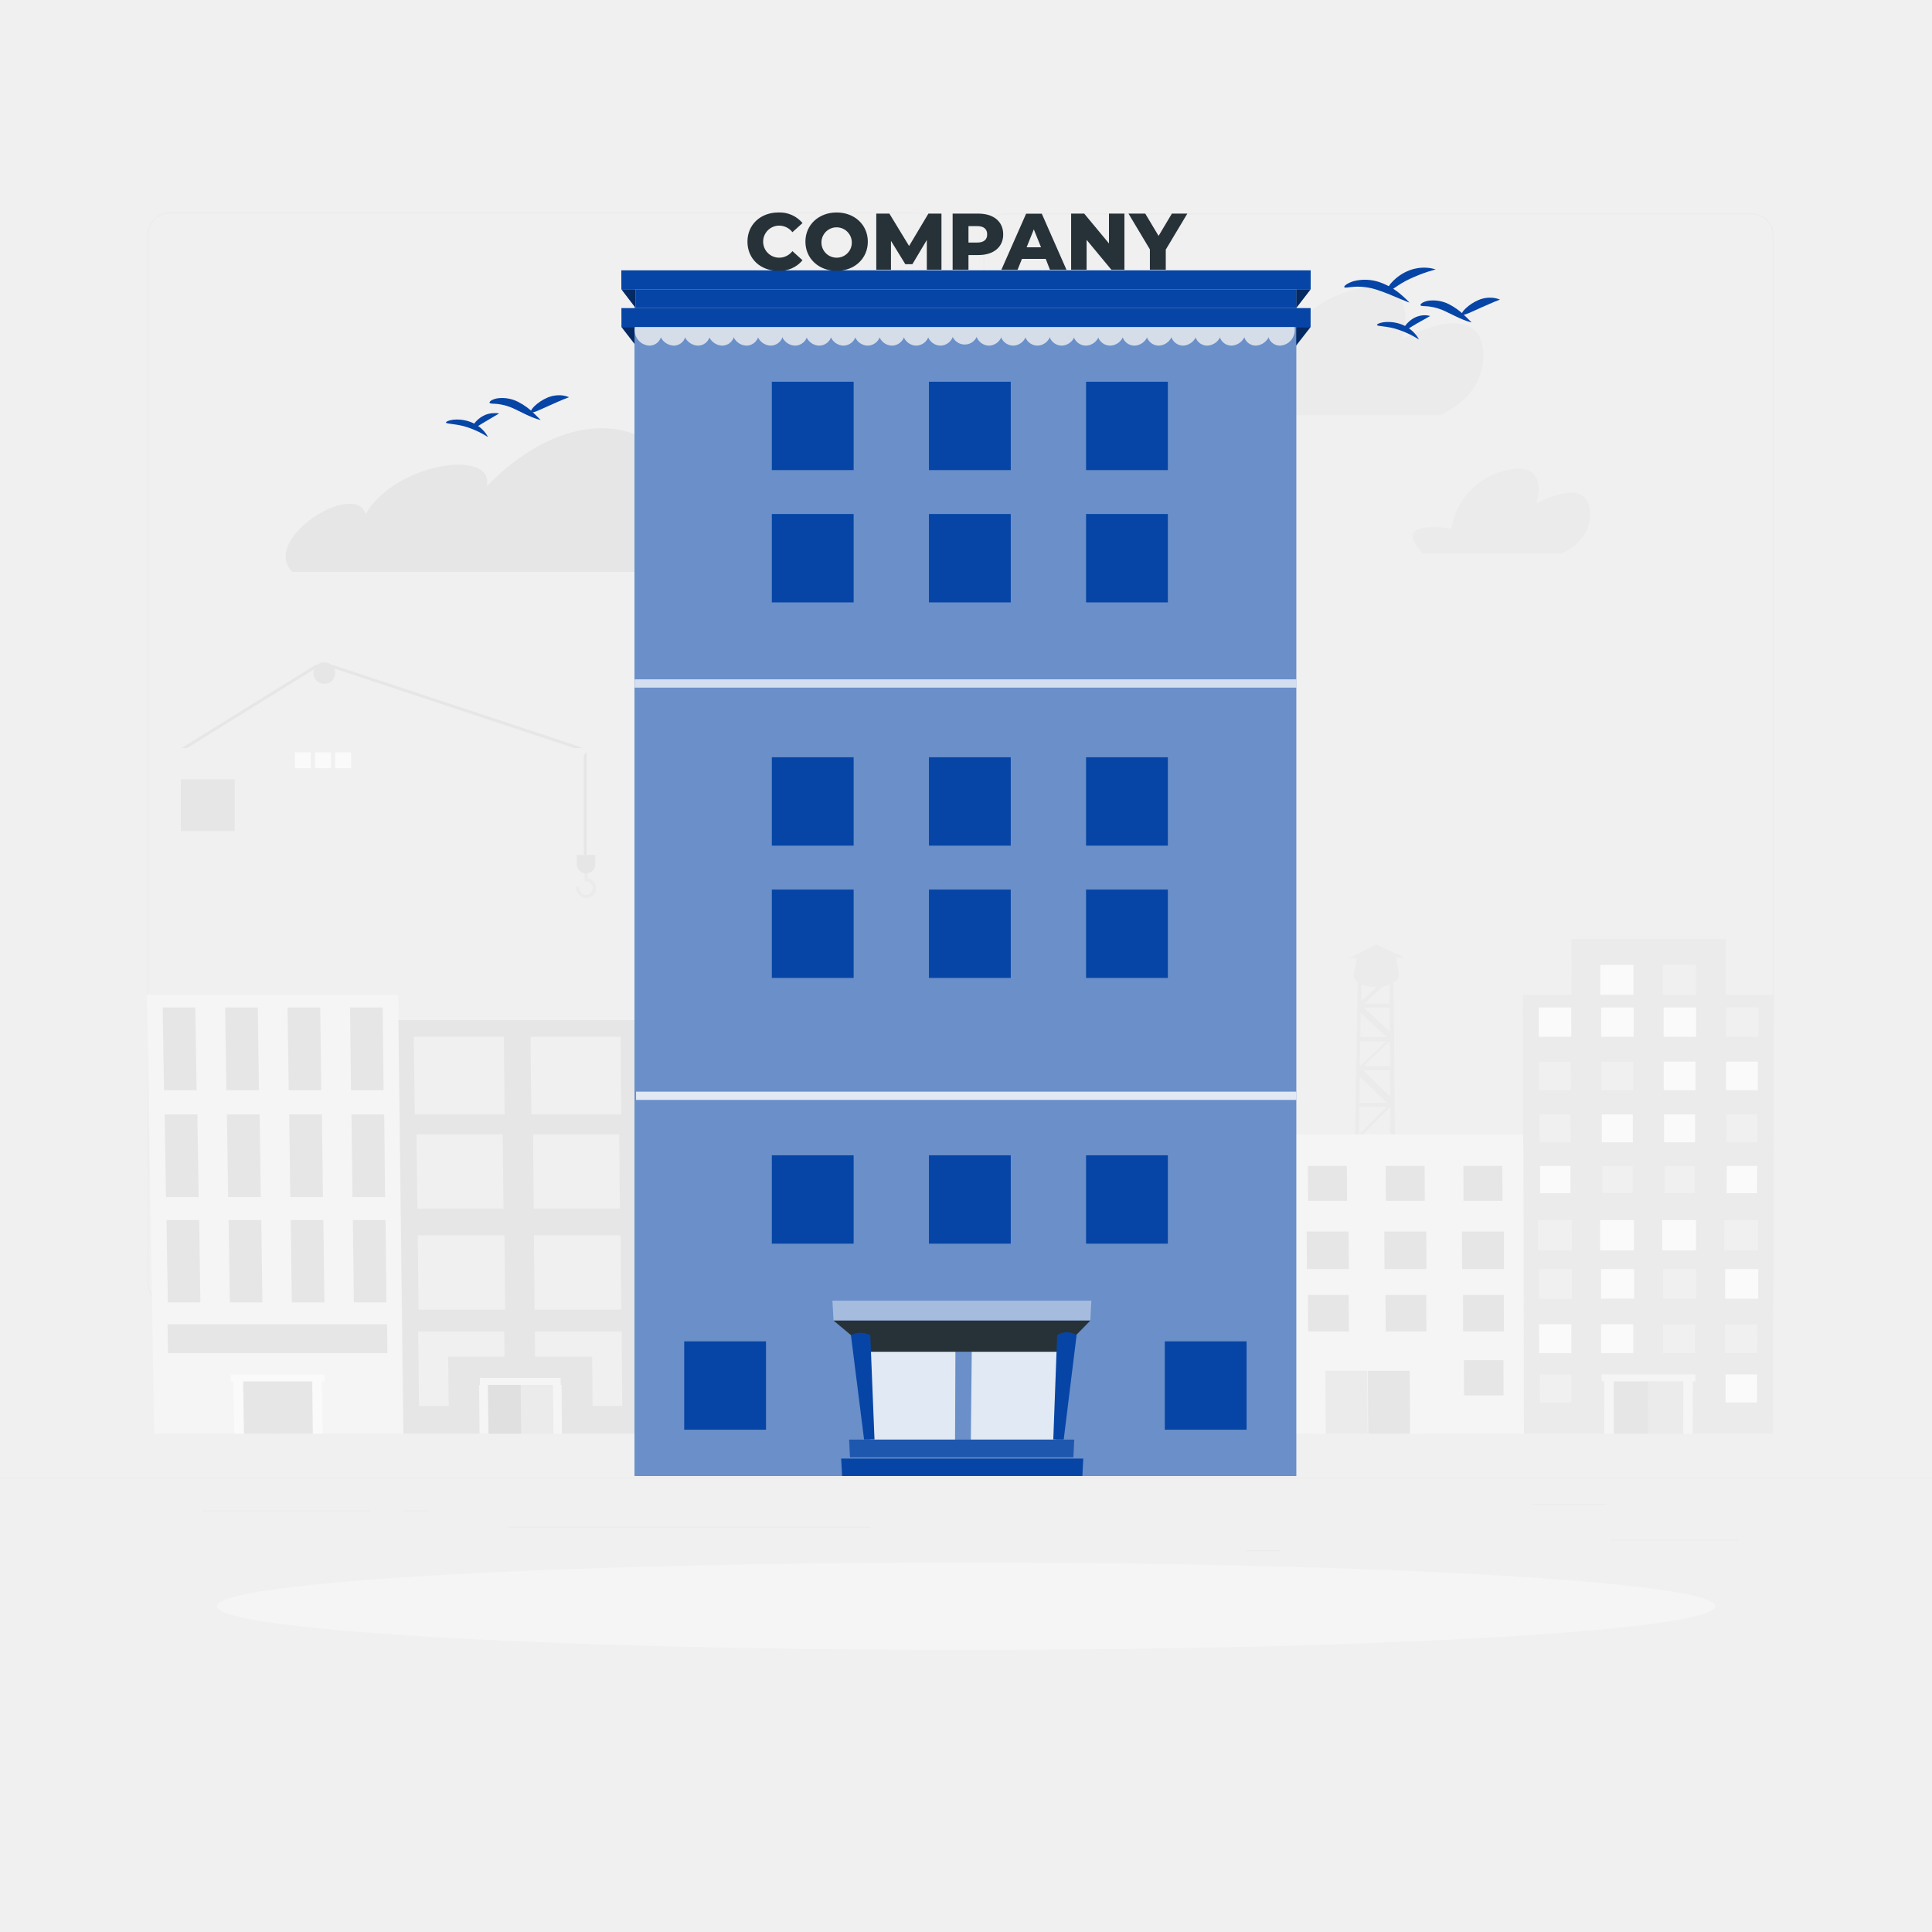
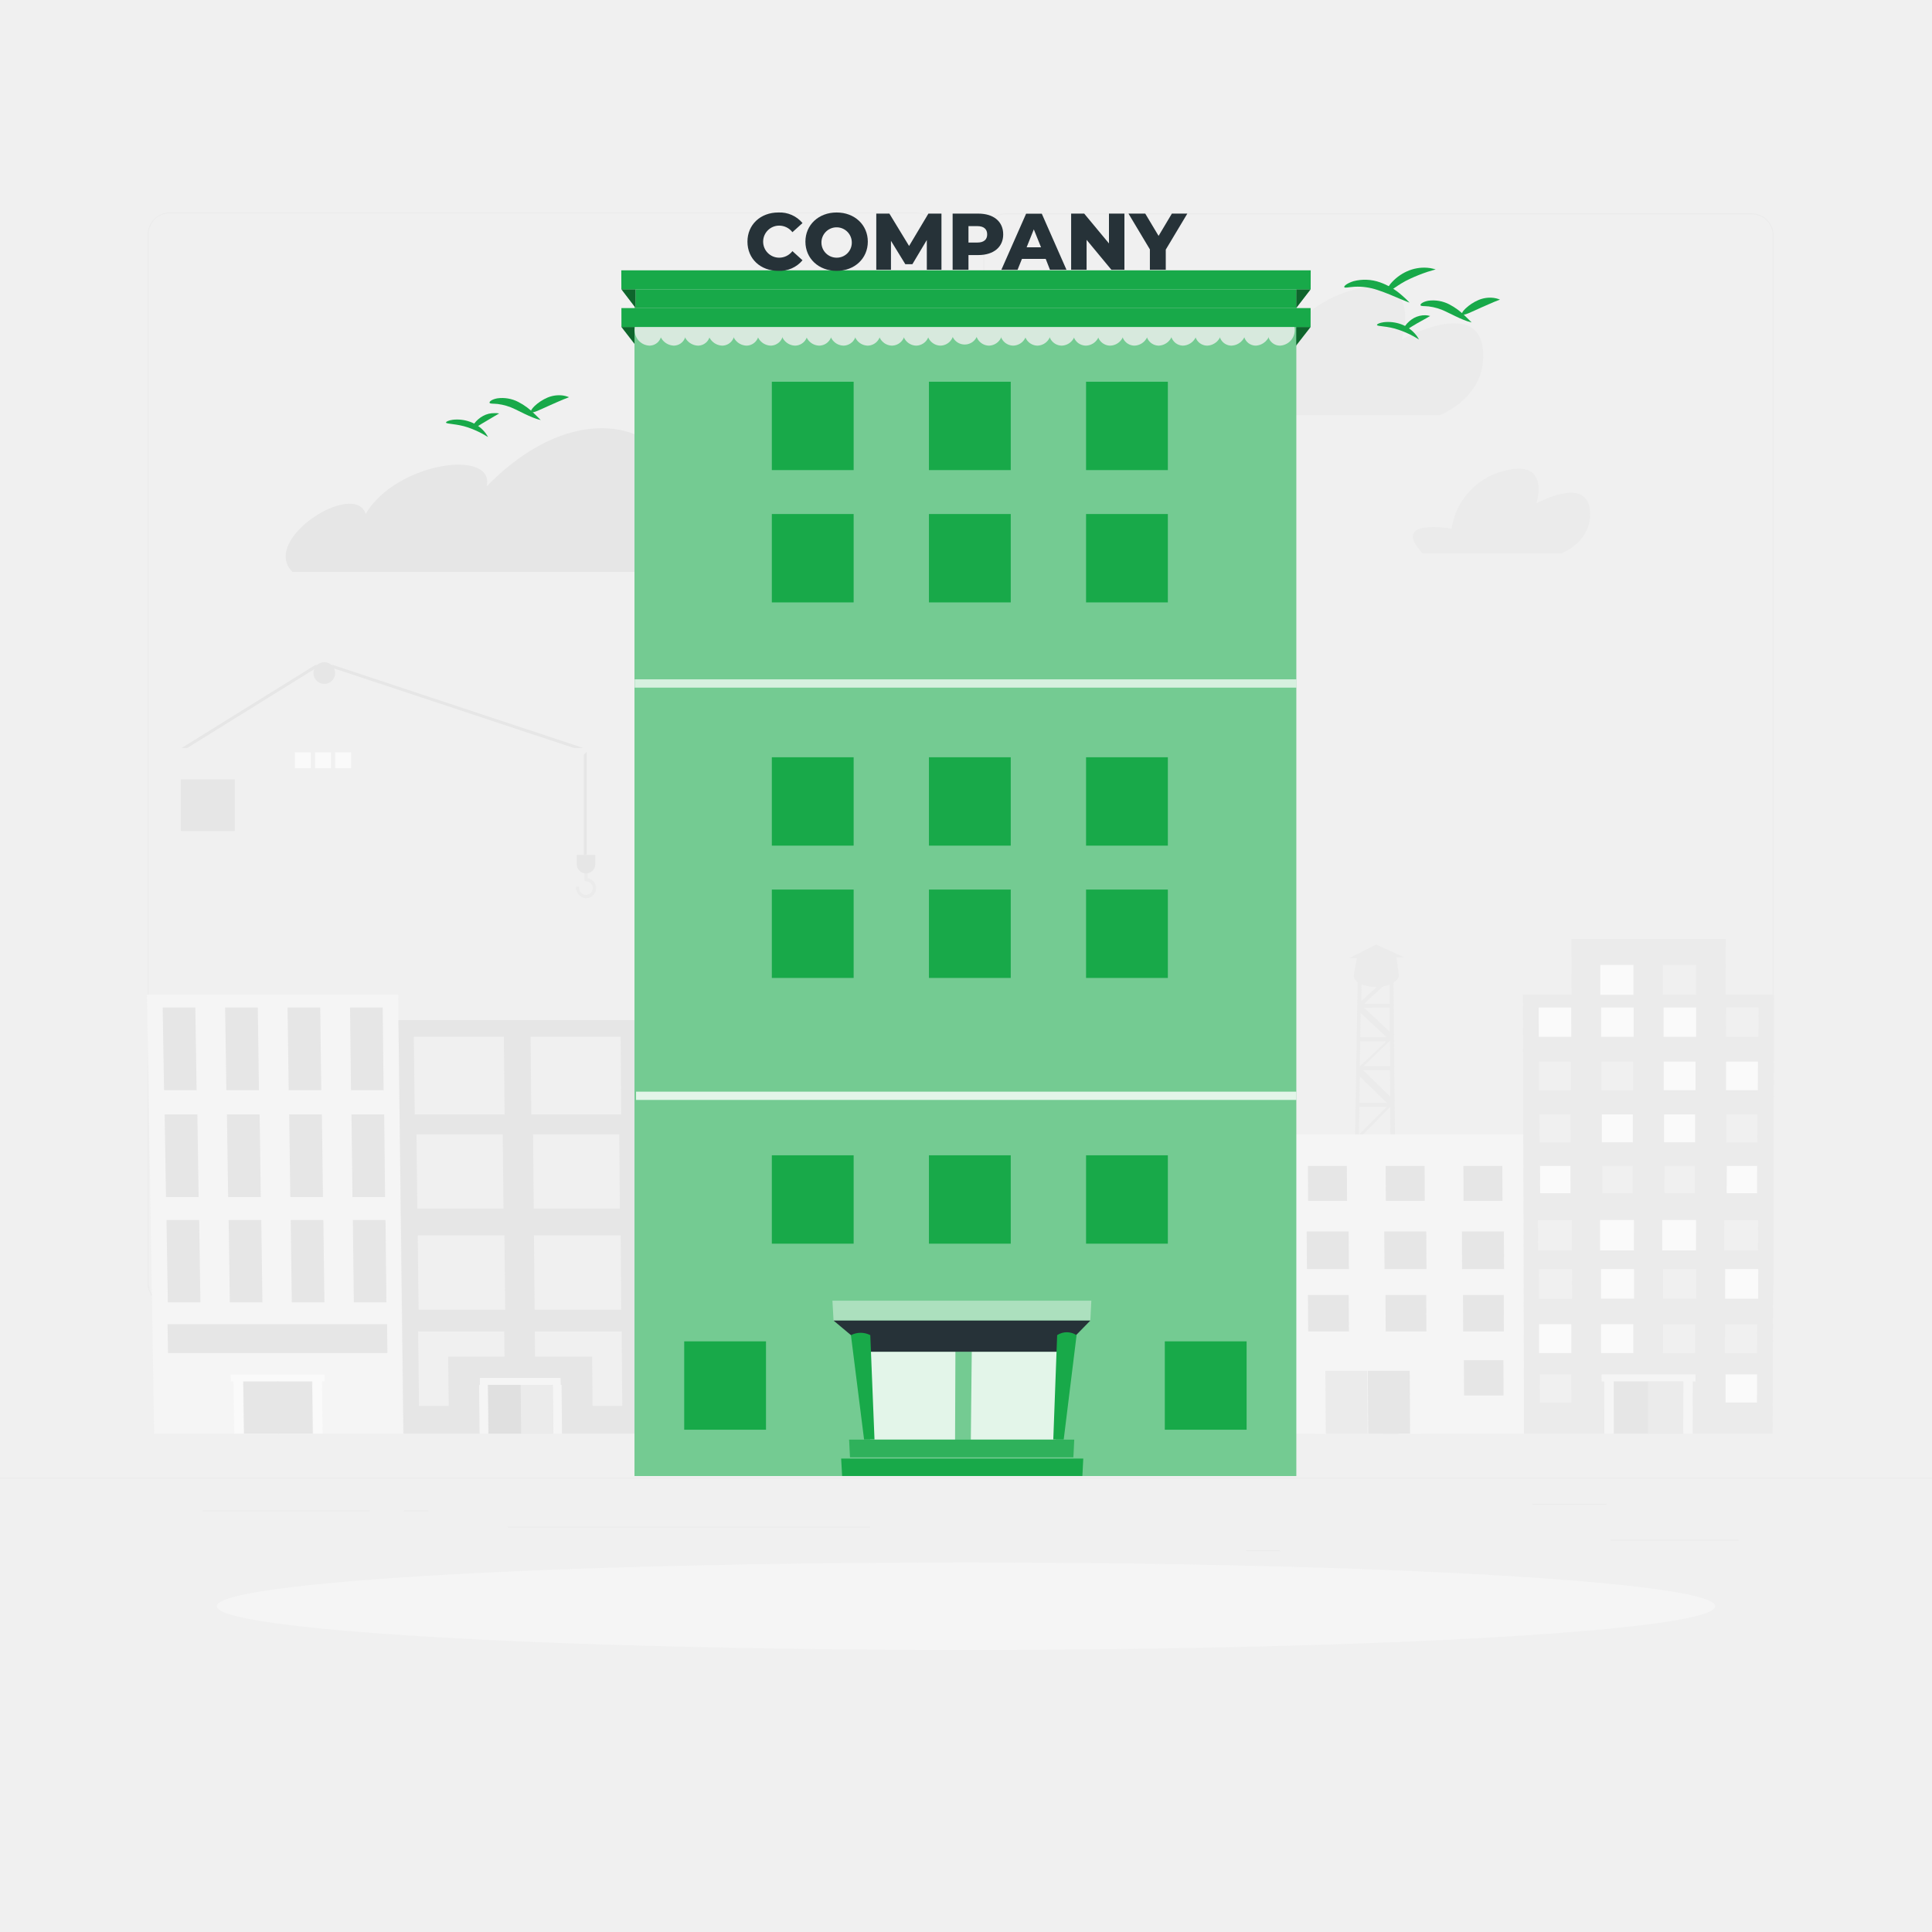
<svg xmlns="http://www.w3.org/2000/svg" viewBox="0 0 500 500">
  <g id="freepik--background-complete--inject-128">
    <rect x="416.78" y="398.49" width="33.12" height="0.25" style="fill:#ebebeb" />
    <rect x="322.53" y="401.21" width="8.69" height="0.25" style="fill:#ebebeb" />
    <rect x="396.59" y="389.21" width="19.19" height="0.25" style="fill:#ebebeb" />
    <rect x="52.46" y="390.89" width="43.19" height="0.25" style="fill:#ebebeb" />
    <rect x="104.56" y="390.89" width="6.33" height="0.25" style="fill:#ebebeb" />
    <rect x="131.47" y="395.11" width="93.68" height="0.25" style="fill:#ebebeb" />
    <path d="M237,337.8H43.91a5.71,5.71,0,0,1-5.7-5.71V60.66A5.71,5.71,0,0,1,43.91,55H237a5.71,5.71,0,0,1,5.71,5.71V332.09A5.71,5.71,0,0,1,237,337.8ZM43.91,55.2a5.46,5.46,0,0,0-5.45,5.46V332.09a5.46,5.46,0,0,0,5.45,5.46H237a5.47,5.47,0,0,0,5.46-5.46V60.66A5.47,5.47,0,0,0,237,55.2Z" style="fill:#ebebeb" />
    <path d="M453.31,338.06H260.21a5.72,5.72,0,0,1-5.71-5.71V60.92a5.72,5.72,0,0,1,5.71-5.71h193.1A5.71,5.71,0,0,1,459,60.92V332.35A5.71,5.71,0,0,1,453.31,338.06ZM260.21,55.46a5.47,5.47,0,0,0-5.46,5.46V332.35a5.47,5.47,0,0,0,5.46,5.46h193.1a5.47,5.47,0,0,0,5.46-5.46V60.92a5.47,5.47,0,0,0-5.46-5.46Z" style="fill:#ebebeb" />
    <rect y="382.4" width="500" height="0.25" style="fill:#ebebeb" />
    <path d="M75.66,148h90.69c11.62,0,14.42-16.26,3.45-20.08l-.43-.14c12.14-10.12-14.49-31.44-43.42-1.92,2.26-9.84-23.46-6.28-31.32,7.15C91.83,124.19,67.31,139.51,75.66,148Z" style="fill:#e6e6e6" />
    <path d="M318.23,107.45h54.38s12.75-4.8,11.1-17.52-20.9-2.12-20.9-2.12S368.64,70.06,350,75.1s-20.46,22.63-20.46,22.63S305.05,93.45,318.23,107.45Z" style="fill:#ebebeb" />
    <path d="M368.19,143.23h35.9s8.42-3.17,7.33-11.57-13.8-1.4-13.8-1.4,3.85-11.71-8.46-8.39a18.21,18.21,0,0,0-13.5,14.94S359.49,134,368.19,143.23Z" style="fill:#ebebeb" />
    <path d="M361.29,325.21l-.1-10.62V314l-.09-9.47v-.6l-.09-9v-.59l-.08-8.57v-.56l-.08-8.18v-.52l-.08-7.82v-.49l-.07-7.47v-.48l-.06-6.18a4.5,4.5,0,0,1-1,.47l0,5.22-6.62,0,5.34-4.89a10.75,10.75,0,0,1-1.67.2l-4.4,4,.08-4.72a3.68,3.68,0,0,1-1-.6l-.12,6.48v.48l-.12,7.47v.51l-.15,7.79V277l-.14,8.16v.56l-.15,8.57v.59l-.16,9v.61l-.17,9.46v.64l-.18,10.61L349.16,371l12.76.15Zm-1.33-2-7.69-8.31h7.64Zm-.12-9.3h-7.61l7.55-7.94Zm.08-11.67-7.32-7.5,7.28,0Zm-.09-8.53-7.24,0,7.2-7.21Zm-.05-9.93-7-6.81,6.94,0Zm0-7.87-6.92,0,6.86-6.58Zm-.12-15.15,0,6.23-6.67-6.2Zm-7.52,1.42,6.67,6.22-6.76,0Zm-.1,7.3,6.76,0L351.89,276Zm-.14,9.11,7,6.82-7.06,0Zm-.1,7.86,7.09,0-7.19,7.18Zm-.14,9.93,7.33,7.53h-7.43Zm-.07,8.54H359l-7.56,7.9Zm-.05,10.46,7.69,8.34h-7.81Z" style="fill:#ebebeb" />
    <path d="M360.53,252.94l-.51,0-.37-.34-3,2.8a11.79,11.79,0,0,0,1.66-.2l1.25-1.14v.77a4.88,4.88,0,0,0,1-.47Zm-9.26.06,0,1.12a4.43,4.43,0,0,0,1,.6l0-1.72Z" style="fill:#ebebeb" />
    <path d="M362,252.11a1.8,1.8,0,0,1-.53,1.52l-.36.34a4.83,4.83,0,0,1-.6.41,4.88,4.88,0,0,1-1,.47,6.74,6.74,0,0,1-1.25.37,11.79,11.79,0,0,1-1.66.2h-.75a9.13,9.13,0,0,1-3.57-.72,4.43,4.43,0,0,1-1-.6l-.09-.07-.33-.32a1.66,1.66,0,0,1-.48-1.47l.76-4.26-2,0,7-3.55,7.29,3.32-2.05,0Z" style="fill:#ebebeb" />
    <polygon points="394.12 257.45 394.39 371.02 402.63 371.02 450.53 371.02 458.77 371.02 459.13 257.45 394.12 257.45" style="fill:#ebebeb" />
    <polygon points="406.69 243 406.72 268.32 411.82 268.32 441.47 268.32 446.57 268.32 446.62 243 406.69 243" style="fill:#ebebeb" />
    <polygon points="406.64 268.32 398.22 268.32 398.21 260.74 406.63 260.74 406.64 268.32" style="fill:#fafafa" />
    <rect x="414.37" y="260.73" width="8.42" height="7.59" style="fill:#fafafa" />
    <rect x="430.53" y="260.73" width="8.42" height="7.59" style="fill:#fafafa" />
    <polygon points="455.1 268.32 446.68 268.32 446.7 260.74 455.12 260.74 455.1 268.32" style="fill:#f0f0f0" />
    <polygon points="406.53 282.15 398.31 282.15 398.29 274.75 406.52 274.75 406.53 282.15" style="fill:#f0f0f0" />
    <rect x="414.43" y="274.75" width="8.23" height="7.4" style="fill:#f0f0f0" />
    <rect x="430.57" y="274.75" width="8.23" height="7.4" style="fill:#fafafa" />
    <polygon points="454.92 282.15 446.69 282.15 446.71 274.75 454.94 274.75 454.92 282.15" style="fill:#fafafa" />
    <polygon points="406.46 295.63 398.43 295.63 398.41 288.41 406.45 288.41 406.46 295.63" style="fill:#f0f0f0" />
    <rect x="414.54" y="288.41" width="8.04" height="7.22" style="fill:#fafafa" />
    <rect x="430.65" y="288.41" width="8.04" height="7.22" style="fill:#fafafa" />
    <rect x="414.16" y="249.72" width="8.58" height="7.74" style="fill:#fafafa" />
    <rect x="430.33" y="249.72" width="8.59" height="7.74" style="fill:#f0f0f0" />
    <polygon points="454.79 295.63 446.76 295.63 446.77 288.41 454.81 288.41 454.79 295.63" style="fill:#f0f0f0" />
    <polygon points="406.44 308.8 398.59 308.8 398.57 301.75 406.43 301.75 406.44 308.8" style="fill:#fafafa" />
    <rect x="414.68" y="301.75" width="7.85" height="7.05" style="fill:#f0f0f0" />
    <polygon points="438.63 308.8 430.78 308.8 430.79 301.75 438.64 301.75 438.63 308.8" style="fill:#f0f0f0" />
    <polygon points="454.72 308.8 446.87 308.8 446.89 301.75 454.74 301.75 454.72 308.8" style="fill:#fafafa" />
    <polygon points="406.79 323.6 398.04 323.6 398.02 315.75 406.78 315.75 406.79 323.6" style="fill:#f0f0f0" />
    <polygon points="422.85 323.6 414.11 323.6 414.1 315.75 422.86 315.75 422.85 323.6" style="fill:#fafafa" />
    <polygon points="438.92 323.6 430.17 323.6 430.17 315.75 438.93 315.75 438.92 323.6" style="fill:#fafafa" />
    <polygon points="454.98 323.6 446.23 323.6 446.25 315.75 455 315.75 454.98 323.6" style="fill:#f0f0f0" />
    <polygon points="406.84 336.1 398.29 336.1 398.27 328.44 406.83 328.44 406.84 336.1" style="fill:#f0f0f0" />
    <rect x="414.34" y="328.44" width="8.55" height="7.66" style="fill:#fafafa" />
    <rect x="430.41" y="328.44" width="8.55" height="7.66" style="fill:#f0f0f0" />
    <polygon points="455.01 336.1 446.46 336.1 446.48 328.44 455.04 328.44 455.01 336.1" style="fill:#fafafa" />
    <polygon points="406.66 350.17 398.32 350.17 398.31 342.71 406.65 342.71 406.66 350.17" style="fill:#fafafa" />
    <rect x="414.35" y="342.71" width="8.34" height="7.46" style="fill:#fafafa" />
    <rect x="430.38" y="342.71" width="8.34" height="7.46" style="fill:#f0f0f0" />
    <polygon points="454.74 350.17 446.41 350.17 446.42 342.71 454.76 342.71 454.74 350.17" style="fill:#f0f0f0" />
    <polygon points="406.66 362.96 398.52 362.96 398.51 355.69 406.65 355.69 406.66 362.96" style="fill:#f0f0f0" />
    <polygon points="454.71 362.96 446.58 362.96 446.59 355.69 454.73 355.69 454.71 362.96" style="fill:#fafafa" />
    <polygon points="438.76 355.69 414.46 355.69 414.51 357.52 415.18 357.52 415.19 371.02 417.62 371.02 417.61 357.52 435.65 357.52 435.63 371.02 438.06 371.02 438.08 357.52 438.81 357.52 438.76 355.69" style="fill:#f5f5f5" />
    <polygon points="426.73 371.02 417.73 371.02 417.73 357.52 426.74 357.52 426.73 371.02" style="fill:#e6e6e6" />
    <polygon points="435.52 371.02 426.51 371.02 426.52 357.52 435.54 357.52 435.52 371.02" style="fill:#ebebeb" />
    <polygon points="394.21 293.58 394.39 371.02 384.06 371.02 324 371.02 313.66 371.02 312.92 293.58 394.21 293.58" style="fill:#f5f5f5" />
    <polygon points="378.76 310.79 388.84 310.79 388.81 301.75 378.73 301.75 378.76 310.79" style="fill:#e6e6e6" />
    <polygon points="358.65 310.79 368.73 310.79 368.69 301.75 358.6 301.75 358.65 310.79" style="fill:#e6e6e6" />
    <polygon points="338.54 310.79 348.62 310.79 348.56 301.75 338.48 301.75 338.54 310.79" style="fill:#e6e6e6" />
    <polygon points="318.43 310.79 328.51 310.79 328.43 301.75 318.35 301.75 318.43 310.79" style="fill:#e6e6e6" />
    <polygon points="378.38 328.44 389.24 328.44 389.21 318.71 378.34 318.71 378.38 328.44" style="fill:#e6e6e6" />
    <polygon points="358.31 328.44 369.17 328.44 369.12 318.71 358.25 318.71 358.31 328.44" style="fill:#e6e6e6" />
    <polygon points="338.23 328.44 349.09 328.44 349.03 318.71 338.16 318.71 338.23 328.44" style="fill:#e6e6e6" />
    <polygon points="318.16 328.44 329.02 328.44 328.94 318.71 318.07 318.71 318.16 328.44" style="fill:#e6e6e6" />
    <polygon points="378.66 344.58 389.2 344.58 389.18 335.15 378.63 335.15 378.66 344.58" style="fill:#e6e6e6" />
    <polygon points="358.61 344.58 369.15 344.58 369.11 335.15 358.56 335.15 358.61 344.58" style="fill:#e6e6e6" />
    <polygon points="338.56 344.58 349.1 344.58 349.04 335.15 338.49 335.15 338.56 344.58" style="fill:#e6e6e6" />
    <polygon points="318.5 344.58 329.04 344.58 328.97 335.15 318.42 335.15 318.5 344.58" style="fill:#e6e6e6" />
    <polygon points="378.89 361.15 389.11 361.15 389.09 352.01 378.85 352.01 378.89 361.15" style="fill:#e6e6e6" />
    <polygon points="318.81 361.15 329.04 361.15 328.96 352.01 318.73 352.01 318.81 361.15" style="fill:#e6e6e6" />
    <polygon points="338.08 352.01 369.71 352.01 369.72 354.77 367.7 354.77 367.78 371.02 364.85 371.02 364.77 354.77 343.07 354.77 343.18 371.02 340.26 371.02 340.14 354.77 338.11 354.77 338.08 352.01" style="fill:#f5f5f5" />
    <polygon points="354.09 371.02 364.92 371.02 364.84 354.77 353.99 354.77 354.09 371.02" style="fill:#e6e6e6" />
    <polygon points="343.11 371.02 353.94 371.02 353.85 354.77 343 354.77 343.11 371.02" style="fill:#ebebeb" />
    <path d="M152.1,227.29v-3.64a.44.44,0,0,0-.87,0v4a.46.46,0,0,0,.43.44,1.75,1.75,0,1,1-1.75,1.74c0-.55-.92-.55-.87,0,.22,2.17,2.75,3.6,4.47,1.86A2.62,2.62,0,0,0,152.1,227.29Z" style="fill:#ebebeb" />
    <path d="M88,201.12V209l-8.31-8.31-.41.41H78.7v75H89.16v-75Zm-8.14,57.22,7.32,7.32H79.86Zm0-18.61,7.32,7.32H79.86Zm0-18.6,7.32,7.32H79.86Zm0-18.61,7.32,7.33H79.86ZM87.18,211l-7.32,7.33V211Zm.82.82v7.33H80.68Zm-.82,17.79-7.32,7.32v-7.32Zm.82.82v7.32H80.68Zm-.82,17.78-7.32,7.33v-7.33ZM88,249v7.33H80.68Zm-.82,17.79-7.32,7.32v-7.32ZM80.68,275,88,267.64V275ZM88,264.84l-7.32-7.32H88Zm0-18.61-7.32-7.32H88Zm0-18.6-7.32-7.32H88Z" style="fill:#f0f0f0" />
    <path d="M79.86,176.42V191H81v-5.57l6,6,.41-.41H88V176.42ZM86,177.58l-5,5v-5Zm.82,12-5-5h5Zm-5-6.15,5-5v5Z" style="fill:#f0f0f0" />
    <rect x="46.81" y="201.12" width="13.95" height="13.95" style="fill:#e6e6e6" />
    <polygon points="151.85 221.25 151.07 221.25 151.07 194.43 86.1 172.88 81.81 172.88 47.02 194.47 46.61 193.82 81.58 172.11 86.23 172.11 86.29 172.13 151.85 193.87 151.85 221.25" style="fill:#e6e6e6" />
    <path d="M143.9,201.73h.8l8.16-8.16H46.23v8.13H143.9Zm1.16-7h5l-5,5Zm-97.67,5.81v-5l5,5Zm5.82-.82-5-5h5Zm1.16-5h5l-5,5Zm5.82,5.81h-5l5-5Zm1.16,0v-5l5,5Zm5.81-.82-5-5h5Zm1.16-5h5l-5,5Zm5.82,5.81h-5l5-5Zm1.16,0v-5l5,5Zm5.82-.82-5-5h5Zm1.16-5h5l-5,5Zm5.81,5.81h-5l5-5Zm1.16,0v-5l5,5Zm5.82-.82-5-5h5Zm1.16-5h5l-5,5Zm5.81,5.81h-5l5-5Zm1.16,0v-5l5,5Zm5.82-.82-5-5h5Zm1.16-5h5l-5,5Zm5.82,5.81h-5l5-5Zm1.16,0v-5l5,5Zm5.81-.82-5-5h5Zm1.16-5h5l-5,5Zm5.82,5.81h-5l5-5Zm1.16-5.81h5l-5,5Zm5.82,5.81h-5l5-5Zm1.16,0v-5l5,5Zm.82-5.81h5v5Z" style="fill:#f0f0f0" />
    <path d="M94.32,204.29H72.86l.79-9a4.71,4.71,0,0,1,4.7-4.31H88.57a4.73,4.73,0,0,1,4.69,4.18Z" style="fill:#f0f0f0" />
    <rect x="76.32" y="194.7" width="4.12" height="4.12" style="fill:#fafafa" />
    <rect x="81.53" y="194.7" width="4.12" height="4.12" style="fill:#fafafa" />
    <rect x="86.74" y="194.7" width="4.12" height="4.12" style="fill:#fafafa" />
    <path d="M86.74,174.19a2.81,2.81,0,1,1-2.81-2.81A2.81,2.81,0,0,1,86.74,174.19Z" style="fill:#e6e6e6" />
    <path d="M151.66,226.05h0a2.4,2.4,0,0,1-2.4-2.4v-2.4h4.8v2.4A2.4,2.4,0,0,1,151.66,226.05Z" style="fill:#e6e6e6" />
    <polygon points="38.04 257.45 39.9 371.02 48.15 371.02 96.05 371.02 104.29 371.02 103.06 257.45 38.04 257.45" style="fill:#f5f5f5" />
    <polygon points="42.1 260.74 42.33 274.56 42.39 278.35 42.45 282.15 50.88 282.15 50.82 278.35 50.77 274.56 50.55 260.74 42.1 260.74" style="fill:#e6e6e6" />
    <polygon points="58.26 260.74 58.47 274.56 58.52 278.35 58.58 282.15 67.01 282.15 66.96 278.35 66.91 274.56 66.72 260.74 58.26 260.74" style="fill:#e6e6e6" />
    <polygon points="74.42 260.74 74.61 274.56 74.66 278.35 74.71 282.15 83.14 282.15 83.1 278.35 83.05 274.56 82.88 260.74 74.42 260.74" style="fill:#e6e6e6" />
    <polygon points="90.59 260.74 90.75 274.56 90.82 280.42 90.84 282.15 99.28 282.15 99.26 280.42 99.19 274.56 99.04 260.74 90.59 260.74" style="fill:#e6e6e6" />
    <polygon points="42.61 288.41 42.84 302.22 42.9 306.01 42.96 309.8 51.4 309.8 51.35 306.01 51.29 302.22 51.08 288.41 42.61 288.41" style="fill:#e6e6e6" />
    <polygon points="58.73 288.41 58.93 302.22 59.01 307.56 59.04 309.8 67.49 309.8 67.46 307.56 67.39 302.22 67.19 288.41 58.73 288.41" style="fill:#e6e6e6" />
    <polygon points="74.84 288.41 75.03 302.22 75.08 306.01 75.13 309.8 83.58 309.8 83.53 306.01 83.48 302.22 83.31 288.41 74.84 288.41" style="fill:#e6e6e6" />
    <polygon points="90.96 288.41 91.13 302.22 91.17 306.01 91.22 309.8 99.66 309.8 99.62 306.01 99.58 302.22 99.43 288.41 90.96 288.41" style="fill:#e6e6e6" />
    <polygon points="43.09 315.75 43.31 329.5 43.38 333.28 43.44 337.05 51.87 337.05 51.81 333.28 51.75 329.5 51.55 315.75 43.09 315.75" style="fill:#e6e6e6" />
    <polygon points="59.17 315.75 59.37 329.5 59.42 333.28 59.48 337.05 67.91 337.05 67.86 333.28 67.81 329.5 67.62 315.75 59.17 315.75" style="fill:#e6e6e6" />
    <polygon points="75.24 315.75 75.42 329.5 75.47 333.28 75.52 337.05 83.96 337.05 83.91 333.28 83.86 329.5 83.69 315.75 75.24 315.75" style="fill:#e6e6e6" />
    <polygon points="91.32 315.75 91.48 329.5 91.54 334.72 91.57 337.05 100 337.05 99.98 334.72 99.92 329.5 99.77 315.75 91.32 315.75" style="fill:#e6e6e6" />
    <polygon points="96 342.71 91.83 342.71 84.02 342.71 75.67 342.71 67.86 342.71 59.52 342.71 43.36 342.71 43.48 350.17 59.63 350.17 67.96 350.17 75.77 350.17 84.11 350.17 91.92 350.17 96.09 350.17 100.26 350.17 100.18 342.71 96 342.71" style="fill:#e6e6e6" />
    <polygon points="84.01 355.69 59.71 355.69 59.69 357.52 60.42 357.52 60.62 371.02 63.05 371.02 62.85 357.52 80.89 357.52 81.06 371.02 83.48 371.02 83.32 357.52 83.99 357.52 84.01 355.69" style="fill:#fafafa" />
    <polygon points="72.16 371.02 63.16 371.02 62.96 357.52 71.98 357.52 72.16 371.02" style="fill:#e6e6e6" />
    <polygon points="80.94 371.02 71.94 371.02 71.76 357.52 80.77 357.52 80.94 371.02" style="fill:#e6e6e6" />
    <polygon points="164.38 264 165.11 371.02 157.34 371.02 112.21 371.02 104.44 371.02 103.11 264 164.38 264" style="fill:#e6e6e6" />
    <polygon points="142.74 344.58 146.05 344.58 160.9 344.58 160.92 348.01 160.94 351.44 161.04 363.86 153.35 363.86 153.25 351.09 145.75 351.09 142.79 351.09 138.47 351.09 138.41 344.58 142.74 344.58" style="fill:#f0f0f0" />
    <polygon points="113.44 344.58 116.4 344.58 130.5 344.58 130.57 351.09 115.98 351.09 116.13 363.86 108.44 363.86 108.3 351.44 108.24 346.48 108.21 344.58 113.44 344.58" style="fill:#f0f0f0" />
    <polygon points="124.18 356.6 145.09 356.6 145.11 358.43 145.34 358.43 145.44 371.02 143.18 371.02 143.07 358.43 126.25 358.43 126.38 371.02 124.12 371.02 123.98 358.43 124.2 358.43 124.18 356.6" style="fill:#f5f5f5" />
    <polygon points="134.69 371.02 143.09 371.02 142.98 358.43 134.57 358.43 134.69 371.02" style="fill:#ebebeb" />
    <polygon points="126.47 371.02 134.87 371.02 134.75 358.43 126.34 358.43 126.47 371.02" style="fill:#e0e0e0" />
    <polygon points="137.31 268.32 160.62 268.32 160.76 288.41 137.5 288.41 137.31 268.32" style="fill:#f0f0f0" />
    <polygon points="107.09 268.32 130.4 268.32 130.59 288.41 107.33 288.41 107.09 268.32" style="fill:#f0f0f0" />
    <polygon points="137.96 293.58 160.27 293.58 160.42 312.78 138.13 312.78 137.96 293.58" style="fill:#f0f0f0" />
    <polygon points="107.79 293.58 130.1 293.58 130.3 312.78 108.01 312.78 107.79 293.58" style="fill:#f0f0f0" />
    <polygon points="138.19 319.69 160.63 319.69 160.77 338.94 138.36 338.94 138.19 319.69" style="fill:#f0f0f0" />
    <polygon points="108.11 319.69 130.55 319.69 130.74 338.94 108.33 338.94 108.11 319.69" style="fill:#f0f0f0" />
  </g>
  <g id="freepik--Shadow--inject-128">
    <ellipse id="freepik--path--inject-128" cx="250" cy="415.69" rx="193.89" ry="11.32" style="fill:#f5f5f5" />
  </g>
  <g id="freepik--Company--inject-128">
-     <polygon points="160.83 84.62 164.56 89.44 335.42 89.44 339.18 84.62 160.83 84.62" style="fill:#0645A5" />
+     <polygon points="160.83 84.62 164.56 89.44 335.42 89.44 339.18 84.62 160.83 84.62" style="fill:#18A949" />
    <g style="opacity:0.4">
      <polygon points="160.83 84.62 164.56 89.44 335.42 89.44 339.18 84.62 160.83 84.62" />
    </g>
-     <rect x="164.21" y="78.41" width="171.25" height="303.58" style="fill:#0645A5" />
+     <rect x="164.21" y="78.41" width="171.25" height="303.58" style="fill:#18A949" />
    <g style="opacity:0.4">
      <rect x="164.21" y="78.41" width="171.25" height="303.58" style="fill:#fff" />
    </g>
    <g style="opacity:0.8">
      <path d="M171.15,85.88a3.11,3.11,0,0,1-3.06,3.57,4,4,0,0,1-3.82-3.57,3.12,3.12,0,0,1,3.07-3.6A4,4,0,0,1,171.15,85.88Z" style="fill:#f0f0f0" />
      <path d="M177.46,85.88a3.14,3.14,0,0,1-3.1,3.57,4,4,0,0,1-3.78-3.57,3.14,3.14,0,0,1,3.09-3.6A4,4,0,0,1,177.46,85.88Z" style="fill:#f0f0f0" />
      <path d="M183.76,85.88a3.16,3.16,0,0,1-3.12,3.57,3.92,3.92,0,0,1-3.76-3.57,3.17,3.17,0,0,1,3.12-3.6A3.92,3.92,0,0,1,183.76,85.88Z" style="fill:#f0f0f0" />
      <path d="M190.06,85.88a3.2,3.2,0,0,1-3.15,3.57,3.89,3.89,0,0,1-3.73-3.57,3.21,3.21,0,0,1,3.16-3.6A3.88,3.88,0,0,1,190.06,85.88Z" style="fill:#f0f0f0" />
      <path d="M196.37,85.88a3.23,3.23,0,0,1-3.18,3.57,3.85,3.85,0,0,1-3.7-3.57,3.23,3.23,0,0,1,3.18-3.6A3.84,3.84,0,0,1,196.37,85.88Z" style="fill:#f0f0f0" />
      <path d="M202.67,85.88a3.26,3.26,0,0,1-3.21,3.57,3.81,3.81,0,0,1-3.67-3.57,3.26,3.26,0,0,1,3.21-3.6A3.8,3.8,0,0,1,202.67,85.88Z" style="fill:#f0f0f0" />
      <path d="M209,85.88a3.29,3.29,0,0,1-3.24,3.57,3.77,3.77,0,0,1-3.64-3.57,3.28,3.28,0,0,1,3.23-3.6A3.78,3.78,0,0,1,209,85.88Z" style="fill:#f0f0f0" />
      <path d="M215.28,85.88A3.32,3.32,0,0,1,212,89.45a3.73,3.73,0,0,1-3.61-3.57,3.32,3.32,0,0,1,3.26-3.6A3.74,3.74,0,0,1,215.28,85.88Z" style="fill:#f0f0f0" />
      <path d="M221.58,85.88a3.35,3.35,0,0,1-3.29,3.57,3.7,3.7,0,0,1-3.59-3.57,3.35,3.35,0,0,1,3.3-3.6A3.69,3.69,0,0,1,221.58,85.88Z" style="fill:#f0f0f0" />
      <path d="M227.89,85.88a3.39,3.39,0,0,1-3.33,3.57A3.65,3.65,0,0,1,221,85.88a3.38,3.38,0,0,1,3.32-3.6A3.66,3.66,0,0,1,227.89,85.88Z" style="fill:#f0f0f0" />
      <path d="M234.19,85.88a3.42,3.42,0,0,1-3.35,3.57,3.63,3.63,0,0,1-3.53-3.57,3.41,3.41,0,0,1,3.35-3.6A3.62,3.62,0,0,1,234.19,85.88Z" style="fill:#f0f0f0" />
      <path d="M240.49,85.88a3.45,3.45,0,0,1-3.38,3.57,3.6,3.6,0,0,1-3.5-3.57,3.45,3.45,0,0,1,3.38-3.6A3.58,3.58,0,0,1,240.49,85.88Z" style="fill:#f0f0f0" />
      <path d="M246.8,85.88a3.48,3.48,0,0,1-3.41,3.57,3.55,3.55,0,0,1-3.47-3.57,3.48,3.48,0,0,1,3.41-3.6A3.56,3.56,0,0,1,246.8,85.88Z" style="fill:#f0f0f0" />
      <path d="M253.1,85.88a3.44,3.44,0,1,1-3.44-3.6A3.51,3.51,0,0,1,253.1,85.88Z" style="fill:#f0f0f0" />
      <path d="M259.4,85.88a3.54,3.54,0,0,1-3.46,3.57,3.48,3.48,0,0,1-3.41-3.57,3.54,3.54,0,0,1,3.46-3.6A3.48,3.48,0,0,1,259.4,85.88Z" style="fill:#f0f0f0" />
      <path d="M265.71,85.88a3.58,3.58,0,0,1-3.5,3.57,3.45,3.45,0,0,1-3.38-3.57,3.58,3.58,0,0,1,3.49-3.6A3.46,3.46,0,0,1,265.71,85.88Z" style="fill:#f0f0f0" />
      <path d="M272,85.88a3.62,3.62,0,0,1-3.52,3.57,3.43,3.43,0,0,1-3.36-3.57,3.62,3.62,0,0,1,3.53-3.6A3.42,3.42,0,0,1,272,85.88Z" style="fill:#f0f0f0" />
      <path d="M278.32,85.88a3.66,3.66,0,0,1-3.56,3.57,3.38,3.38,0,0,1-3.32-3.57,3.65,3.65,0,0,1,3.55-3.6A3.39,3.39,0,0,1,278.32,85.88Z" style="fill:#f0f0f0" />
      <path d="M284.62,85.88A3.7,3.7,0,0,1,281,89.45a3.36,3.36,0,0,1-3.3-3.57,3.69,3.69,0,0,1,3.58-3.6A3.35,3.35,0,0,1,284.62,85.88Z" style="fill:#f0f0f0" />
      <path d="M290.92,85.88a3.72,3.72,0,0,1-3.6,3.57A3.33,3.33,0,0,1,284,85.88a3.73,3.73,0,0,1,3.61-3.6A3.32,3.32,0,0,1,290.92,85.88Z" style="fill:#f0f0f0" />
      <path d="M297.23,85.88a3.77,3.77,0,0,1-3.64,3.57,3.29,3.29,0,0,1-3.24-3.57,3.76,3.76,0,0,1,3.64-3.6A3.3,3.3,0,0,1,297.23,85.88Z" style="fill:#f0f0f0" />
      <path d="M303.53,85.88a3.8,3.8,0,0,1-3.66,3.57,3.27,3.27,0,0,1-3.22-3.57,3.8,3.8,0,0,1,3.67-3.6A3.26,3.26,0,0,1,303.53,85.88Z" style="fill:#f0f0f0" />
      <path d="M309.83,85.88a3.83,3.83,0,0,1-3.69,3.57A3.24,3.24,0,0,1,303,85.88a3.84,3.84,0,0,1,3.7-3.6A3.23,3.23,0,0,1,309.83,85.88Z" style="fill:#f0f0f0" />
      <path d="M316.14,85.88a3.88,3.88,0,0,1-3.72,3.57,3.2,3.2,0,0,1-3.16-3.57,3.87,3.87,0,0,1,3.72-3.6A3.21,3.21,0,0,1,316.14,85.88Z" style="fill:#f0f0f0" />
      <path d="M322.44,85.88a3.92,3.92,0,0,1-3.75,3.57,3.18,3.18,0,0,1-3.13-3.57,3.92,3.92,0,0,1,3.75-3.6A3.18,3.18,0,0,1,322.44,85.88Z" style="fill:#f0f0f0" />
      <path d="M328.75,85.88A4,4,0,0,1,325,89.45a3.14,3.14,0,0,1-3.1-3.57,4,4,0,0,1,3.78-3.6A3.15,3.15,0,0,1,328.75,85.88Z" style="fill:#f0f0f0" />
      <path d="M335.05,85.88a4,4,0,0,1-3.81,3.57,3.12,3.12,0,0,1-3.07-3.57,4,4,0,0,1,3.81-3.6A3.12,3.12,0,0,1,335.05,85.88Z" style="fill:#f0f0f0" />
    </g>
-     <polygon points="160.82 79.74 339.19 79.74 339.18 84.62 160.83 84.62 160.82 79.74" style="fill:#0645A5" />
-     <polygon points="160.81 74.86 164.53 79.74 335.44 79.74 339.2 74.86 160.81 74.86" style="fill:#0645A5" />
+     <polygon points="160.82 79.74 339.19 79.74 339.18 84.62 160.83 84.62 160.82 79.74" style="fill:#18A949" />
+     <polygon points="160.81 74.86 164.53 79.74 335.44 79.74 339.2 74.86 160.81 74.86" style="fill:#18A949" />
    <g style="opacity:0.4">
      <polygon points="160.81 74.86 164.53 79.74 335.44 79.74 339.2 74.86 160.81 74.86" />
    </g>
-     <polygon points="160.79 69.96 339.21 69.96 339.2 74.86 160.81 74.86 160.79 69.96" style="fill:#0645A5" />
+     <polygon points="160.79 69.96 339.21 69.96 339.2 74.86 160.81 74.86 160.79 69.96" style="fill:#18A949" />
    <g style="opacity:0.8">
      <polygon points="164.52 74.86 335.45 74.86 335.44 79.74 164.53 79.74 164.52 74.86" style="fill:#fff" />
    </g>
    <g style="opacity:0.7">
      <rect x="164.26" y="175.81" width="171.24" height="2.15" style="fill:#fff" />
    </g>
    <g style="opacity:0.8">
      <rect x="164.61" y="282.52" width="170.88" height="2.14" style="fill:#fff" />
    </g>
-     <rect x="199.75" y="98.79" width="21.17" height="22.87" style="fill:#0645A5" />
-     <rect x="240.41" y="98.79" width="21.17" height="22.87" style="fill:#0645A5" />
-     <rect x="281.07" y="98.79" width="21.17" height="22.87" style="fill:#0645A5" />
-     <rect x="199.75" y="133.03" width="21.17" height="22.87" style="fill:#0645A5" />
-     <rect x="240.41" y="133.03" width="21.17" height="22.87" style="fill:#0645A5" />
-     <rect x="281.07" y="133.03" width="21.17" height="22.87" style="fill:#0645A5" />
-     <rect x="199.75" y="298.99" width="21.17" height="22.87" style="fill:#0645A5" />
-     <rect x="240.41" y="298.99" width="21.17" height="22.87" style="fill:#0645A5" />
-     <rect x="281.07" y="298.99" width="21.17" height="22.87" style="fill:#0645A5" />
-     <rect x="177.07" y="347.14" width="21.17" height="22.87" style="fill:#0645A5" />
-     <rect x="301.45" y="347.14" width="21.17" height="22.87" style="fill:#0645A5" />
-     <rect x="199.75" y="195.98" width="21.17" height="22.87" style="fill:#0645A5" />
-     <rect x="240.41" y="195.98" width="21.17" height="22.87" style="fill:#0645A5" />
-     <rect x="281.07" y="195.98" width="21.17" height="22.87" style="fill:#0645A5" />
-     <rect x="199.75" y="230.22" width="21.17" height="22.87" style="fill:#0645A5" />
-     <rect x="240.41" y="230.22" width="21.17" height="22.87" style="fill:#0645A5" />
-     <rect x="281.07" y="230.22" width="21.17" height="22.87" style="fill:#0645A5" />
+     <rect x="199.75" y="98.79" width="21.17" height="22.87" style="fill:#18A949" />
+     <rect x="240.41" y="98.79" width="21.17" height="22.87" style="fill:#18A949" />
+     <rect x="281.07" y="98.79" width="21.17" height="22.87" style="fill:#18A949" />
+     <rect x="199.75" y="133.03" width="21.17" height="22.87" style="fill:#18A949" />
+     <rect x="240.41" y="133.03" width="21.17" height="22.87" style="fill:#18A949" />
+     <rect x="281.07" y="133.03" width="21.17" height="22.87" style="fill:#18A949" />
+     <rect x="199.75" y="298.99" width="21.17" height="22.87" style="fill:#18A949" />
+     <rect x="240.41" y="298.99" width="21.17" height="22.87" style="fill:#18A949" />
+     <rect x="281.07" y="298.99" width="21.17" height="22.87" style="fill:#18A949" />
+     <rect x="177.07" y="347.14" width="21.17" height="22.87" style="fill:#18A949" />
+     <rect x="301.45" y="347.14" width="21.17" height="22.87" style="fill:#18A949" />
+     <rect x="199.75" y="195.98" width="21.17" height="22.87" style="fill:#18A949" />
+     <rect x="240.41" y="195.98" width="21.17" height="22.87" style="fill:#18A949" />
+     <rect x="281.07" y="195.98" width="21.17" height="22.87" style="fill:#18A949" />
+     <rect x="199.75" y="230.22" width="21.17" height="22.87" style="fill:#18A949" />
+     <rect x="240.41" y="230.22" width="21.17" height="22.87" style="fill:#18A949" />
+     <rect x="281.07" y="230.22" width="21.17" height="22.87" style="fill:#18A949" />
    <g style="opacity:0.8;isolation:isolate">
      <polygon points="225.35 349.82 247.26 349.82 247.17 372.57 225.2 372.57 225.35 349.82" style="fill:#fff" />
    </g>
    <g style="opacity:0.8;isolation:isolate">
      <polygon points="251.49 349.82 274.3 349.82 273.22 372.57 251.25 372.57 251.49 349.82" style="fill:#fff" />
    </g>
-     <polygon points="277.79 377.15 219.98 377.15 219.75 372.57 278.01 372.57 277.79 377.15" style="fill:#0645A5" />
+     <polygon points="277.79 377.15 219.98 377.15 219.75 372.57 278.01 372.57 277.79 377.15" style="fill:#18A949" />
    <g style="opacity:0.1">
      <polygon points="277.79 377.15 219.98 377.15 219.75 372.57 278.01 372.57 277.79 377.15" style="fill:#fff" />
    </g>
-     <polygon points="280.12 381.99 217.94 381.99 217.69 377.48 280.35 377.48 280.12 381.99" style="fill:#0645A5" />
+     <polygon points="280.12 381.99 217.94 381.99 217.69 377.48 280.35 377.48 280.12 381.99" style="fill:#18A949" />
    <g style="opacity:0.4">
      <polygon points="282.18 341.76 215.72 341.76 215.43 336.61 282.44 336.61 282.18 341.76" style="fill:#fff" />
    </g>
    <polygon points="215.72 341.76 225.35 349.82 274.3 349.82 282.18 341.76 215.72 341.76" style="fill:#263238" />
-     <path d="M220.22,345.53l3.4,27h2.7l-1.09-27h0a5.47,5.47,0,0,0-5,0Z" style="fill:#0645A5" />
-     <path d="M278.62,345.53l-3.33,27h-2.7l1-27h0a4.56,4.56,0,0,1,5,0Z" style="fill:#0645A5" />
+     <path d="M220.22,345.53l3.4,27h2.7l-1.09-27h0a5.47,5.47,0,0,0-5,0Z" style="fill:#18A949" />
+     <path d="M278.62,345.53l-3.33,27h-2.7l1-27h0a4.56,4.56,0,0,1,5,0Z" style="fill:#18A949" />
    <path d="M193.44,62.54c0-4.42,3.39-7.55,8-7.55a7.67,7.67,0,0,1,6.25,2.74l-2.61,2.36a4.34,4.34,0,0,0-3.43-1.7,4.15,4.15,0,0,0,0,8.3,4.31,4.31,0,0,0,3.43-1.7l2.61,2.37a7.7,7.7,0,0,1-6.25,2.74C196.83,70.1,193.44,67,193.44,62.54Z" style="fill:#263238" />
    <path d="M208.44,62.54c0-4.35,3.43-7.55,8.08-7.55s8.07,3.2,8.07,7.55-3.42,7.56-8.07,7.56S208.44,66.9,208.44,62.54Zm12,0a3.93,3.93,0,1,0-3.92,4.15A3.89,3.89,0,0,0,220.44,62.54Z" style="fill:#263238" />
    <path d="M239.86,69.81l0-7.7-3.74,6.27h-1.82l-3.72-6.06v7.49h-3.8V55.28h3.39l5.1,8.38,5-8.38h3.38l0,14.53Z" style="fill:#263238" />
    <path d="M259.63,60.66c0,3.29-2.49,5.35-6.45,5.35h-2.54v3.8h-4.1V55.28h6.64C257.14,55.28,259.63,57.33,259.63,60.66Zm-4.15,0c0-1.35-.85-2.14-2.55-2.14h-2.29v4.25h2.29C254.63,62.77,255.48,62,255.48,60.66Z" style="fill:#263238" />
    <path d="M270.63,67h-6.15l-1.14,2.83h-4.19l6.41-14.53h4.05L276,69.81h-4.27Zm-1.21-3-1.87-4.64L265.69,64Z" style="fill:#263238" />
    <path d="M291,55.28V69.81h-3.38l-6.41-7.74v7.74h-4V55.28h3.38L287,63V55.28Z" style="fill:#263238" />
    <path d="M301.7,64.6v5.21h-4.11V64.54l-5.54-9.26h4.34l3.45,5.77,3.44-5.77h4Z" style="fill:#263238" />
-     <polygon points="164.52 74.86 335.45 74.86 335.44 79.74 164.53 79.74 164.52 74.86" style="fill:#0645A5" />
+     <polygon points="164.52 74.86 335.45 74.86 335.44 79.74 164.53 79.74 164.52 74.86" style="fill:#18A949" />
  </g>
  <g id="freepik--Birds--inject-128">
-     <path d="M380.85,83.45a13,13,0,0,1-2.09-.68c-1.26-.49-2.87-1.32-4.56-2.13a13.85,13.85,0,0,0-4.46-1.34c-1.19-.13-2,0-2.11-.31s.59-.89,2-1.16a9.19,9.19,0,0,1,5.43.93,16.77,16.77,0,0,1,4.23,3.14C380.27,82.83,380.85,83.45,380.85,83.45Z" style="fill:#0645A5" />
-     <path d="M388.19,77.54l-1.51.59c-.9.37-2,.89-3.3,1.44-2.53,1.12-4.69,2.28-5,1.77-.16-.23.17-.8.9-1.5a11.27,11.27,0,0,1,3.32-2.18,7.58,7.58,0,0,1,4-.56,6,6,0,0,1,1.21.29Z" style="fill:#0645A5" />
-     <path d="M367.23,87.86l-.41-.25c-.26-.17-.65-.39-1.12-.64a24,24,0,0,0-3.7-1.61c-2.94-1.06-5.57-.82-5.65-1.27,0-.2.6-.54,1.74-.7a9.91,9.91,0,0,1,4.42.49,8.81,8.81,0,0,1,3.68,2.48,6.76,6.76,0,0,1,.8,1.08Z" style="fill:#0645A5" />
-     <path d="M370.12,81.78l-1.06.61-2.35,1.31c-1.77,1-3.14,2.11-3.48,1.81-.15-.15,0-.62.45-1.23a7.25,7.25,0,0,1,2.28-2,6,6,0,0,1,2.92-.7A5,5,0,0,1,370.12,81.78Z" style="fill:#0645A5" />
-     <path d="M364.79,78.32s-1-.35-2.52-1-3.57-1.55-5.82-2.29a16,16,0,0,0-5.89-.82c-1.54.09-2.52.39-2.66.11s.67-1,2.39-1.55a11.75,11.75,0,0,1,6.81.28,17.11,17.11,0,0,1,5.72,3.39A24,24,0,0,1,364.79,78.32Z" style="fill:#0645A5" />
-     <path d="M371.55,69.73l-.56.16c-.37.09-.88.25-1.49.44A42.29,42.29,0,0,0,365,72.11c-3.42,1.53-5.62,3.8-6.09,3.44-.22-.17.06-1,.93-2.08a12.13,12.13,0,0,1,4.29-3.25,10.77,10.77,0,0,1,5.28-.92,8.41,8.41,0,0,1,1.6.27Z" style="fill:#0645A5" />
-     <path d="M139.93,108.71a14.36,14.36,0,0,1-2.09-.68c-1.26-.49-2.88-1.32-4.56-2.14a14.15,14.15,0,0,0-4.47-1.34c-1.19-.13-2,0-2.11-.31s.59-.89,2-1.15a9.1,9.1,0,0,1,5.43.93,16.35,16.35,0,0,1,4.23,3.13C139.35,108.08,139.93,108.71,139.93,108.71Z" style="fill:#0645A5" />
-     <path d="M147.27,102.8l-1.52.59c-.9.36-2,.88-3.3,1.44-2.53,1.11-4.68,2.27-5,1.77-.17-.24.17-.8.89-1.51a11.41,11.41,0,0,1,3.32-2.18,7.73,7.73,0,0,1,4-.56,6.38,6.38,0,0,1,1.2.29A4.06,4.06,0,0,1,147.27,102.8Z" style="fill:#0645A5" />
-     <path d="M126.31,113.11l-.42-.25c-.26-.17-.64-.39-1.11-.64a24.9,24.9,0,0,0-3.7-1.61c-2.94-1-5.58-.82-5.66-1.27,0-.2.61-.54,1.74-.7a9.84,9.84,0,0,1,4.43.5,8.77,8.77,0,0,1,3.68,2.47,6.59,6.59,0,0,1,.79,1.08Z" style="fill:#0645A5" />
-     <path d="M129.19,107l-1.05.61L125.79,109c-1.78,1-3.14,2.11-3.48,1.8-.16-.14,0-.61.45-1.23a7.12,7.12,0,0,1,2.28-1.94,5.94,5.94,0,0,1,2.91-.71A5,5,0,0,1,129.19,107Z" style="fill:#0645A5" />
+     <path d="M380.85,83.45a13,13,0,0,1-2.09-.68c-1.26-.49-2.87-1.32-4.56-2.13a13.85,13.85,0,0,0-4.46-1.34c-1.19-.13-2,0-2.11-.31s.59-.89,2-1.16a9.19,9.19,0,0,1,5.43.93,16.77,16.77,0,0,1,4.23,3.14C380.27,82.83,380.85,83.45,380.85,83.45Z" style="fill:#18A949" />
+     <path d="M388.19,77.54l-1.51.59c-.9.37-2,.89-3.3,1.44-2.53,1.12-4.69,2.28-5,1.77-.16-.23.17-.8.9-1.5a11.27,11.27,0,0,1,3.32-2.18,7.58,7.58,0,0,1,4-.56,6,6,0,0,1,1.21.29Z" style="fill:#18A949" />
+     <path d="M367.23,87.86l-.41-.25c-.26-.17-.65-.39-1.12-.64a24,24,0,0,0-3.7-1.61c-2.94-1.06-5.57-.82-5.65-1.27,0-.2.6-.54,1.74-.7a9.91,9.91,0,0,1,4.42.49,8.81,8.81,0,0,1,3.68,2.48,6.76,6.76,0,0,1,.8,1.08Z" style="fill:#18A949" />
+     <path d="M370.12,81.78l-1.06.61-2.35,1.31c-1.77,1-3.14,2.11-3.48,1.81-.15-.15,0-.62.45-1.23a7.25,7.25,0,0,1,2.28-2,6,6,0,0,1,2.92-.7A5,5,0,0,1,370.12,81.78Z" style="fill:#18A949" />
+     <path d="M364.79,78.32s-1-.35-2.52-1-3.57-1.55-5.82-2.29a16,16,0,0,0-5.89-.82c-1.54.09-2.52.39-2.66.11s.67-1,2.39-1.55a11.75,11.75,0,0,1,6.81.28,17.11,17.11,0,0,1,5.72,3.39A24,24,0,0,1,364.79,78.32Z" style="fill:#18A949" />
+     <path d="M371.55,69.73l-.56.16c-.37.09-.88.25-1.49.44A42.29,42.29,0,0,0,365,72.11c-3.42,1.53-5.62,3.8-6.09,3.44-.22-.17.06-1,.93-2.08a12.13,12.13,0,0,1,4.29-3.25,10.77,10.77,0,0,1,5.28-.92,8.41,8.41,0,0,1,1.6.27Z" style="fill:#18A949" />
+     <path d="M139.93,108.71a14.36,14.36,0,0,1-2.09-.68c-1.26-.49-2.88-1.32-4.56-2.14a14.15,14.15,0,0,0-4.47-1.34c-1.19-.13-2,0-2.11-.31s.59-.89,2-1.15a9.1,9.1,0,0,1,5.43.93,16.35,16.35,0,0,1,4.23,3.13C139.35,108.08,139.93,108.71,139.93,108.71Z" style="fill:#18A949" />
+     <path d="M147.27,102.8l-1.52.59c-.9.36-2,.88-3.3,1.44-2.53,1.11-4.68,2.27-5,1.77-.17-.24.17-.8.89-1.51a11.41,11.41,0,0,1,3.32-2.18,7.73,7.73,0,0,1,4-.56,6.38,6.38,0,0,1,1.2.29A4.06,4.06,0,0,1,147.27,102.8Z" style="fill:#18A949" />
+     <path d="M126.31,113.11l-.42-.25c-.26-.17-.64-.39-1.11-.64a24.9,24.9,0,0,0-3.7-1.61c-2.94-1-5.58-.82-5.66-1.27,0-.2.61-.54,1.74-.7a9.84,9.84,0,0,1,4.43.5,8.77,8.77,0,0,1,3.68,2.47,6.59,6.59,0,0,1,.79,1.08Z" style="fill:#18A949" />
+     <path d="M129.19,107l-1.05.61L125.79,109c-1.78,1-3.14,2.11-3.48,1.8-.16-.14,0-.61.45-1.23a7.12,7.12,0,0,1,2.28-1.94,5.94,5.94,0,0,1,2.91-.71A5,5,0,0,1,129.19,107Z" style="fill:#18A949" />
  </g>
</svg>
